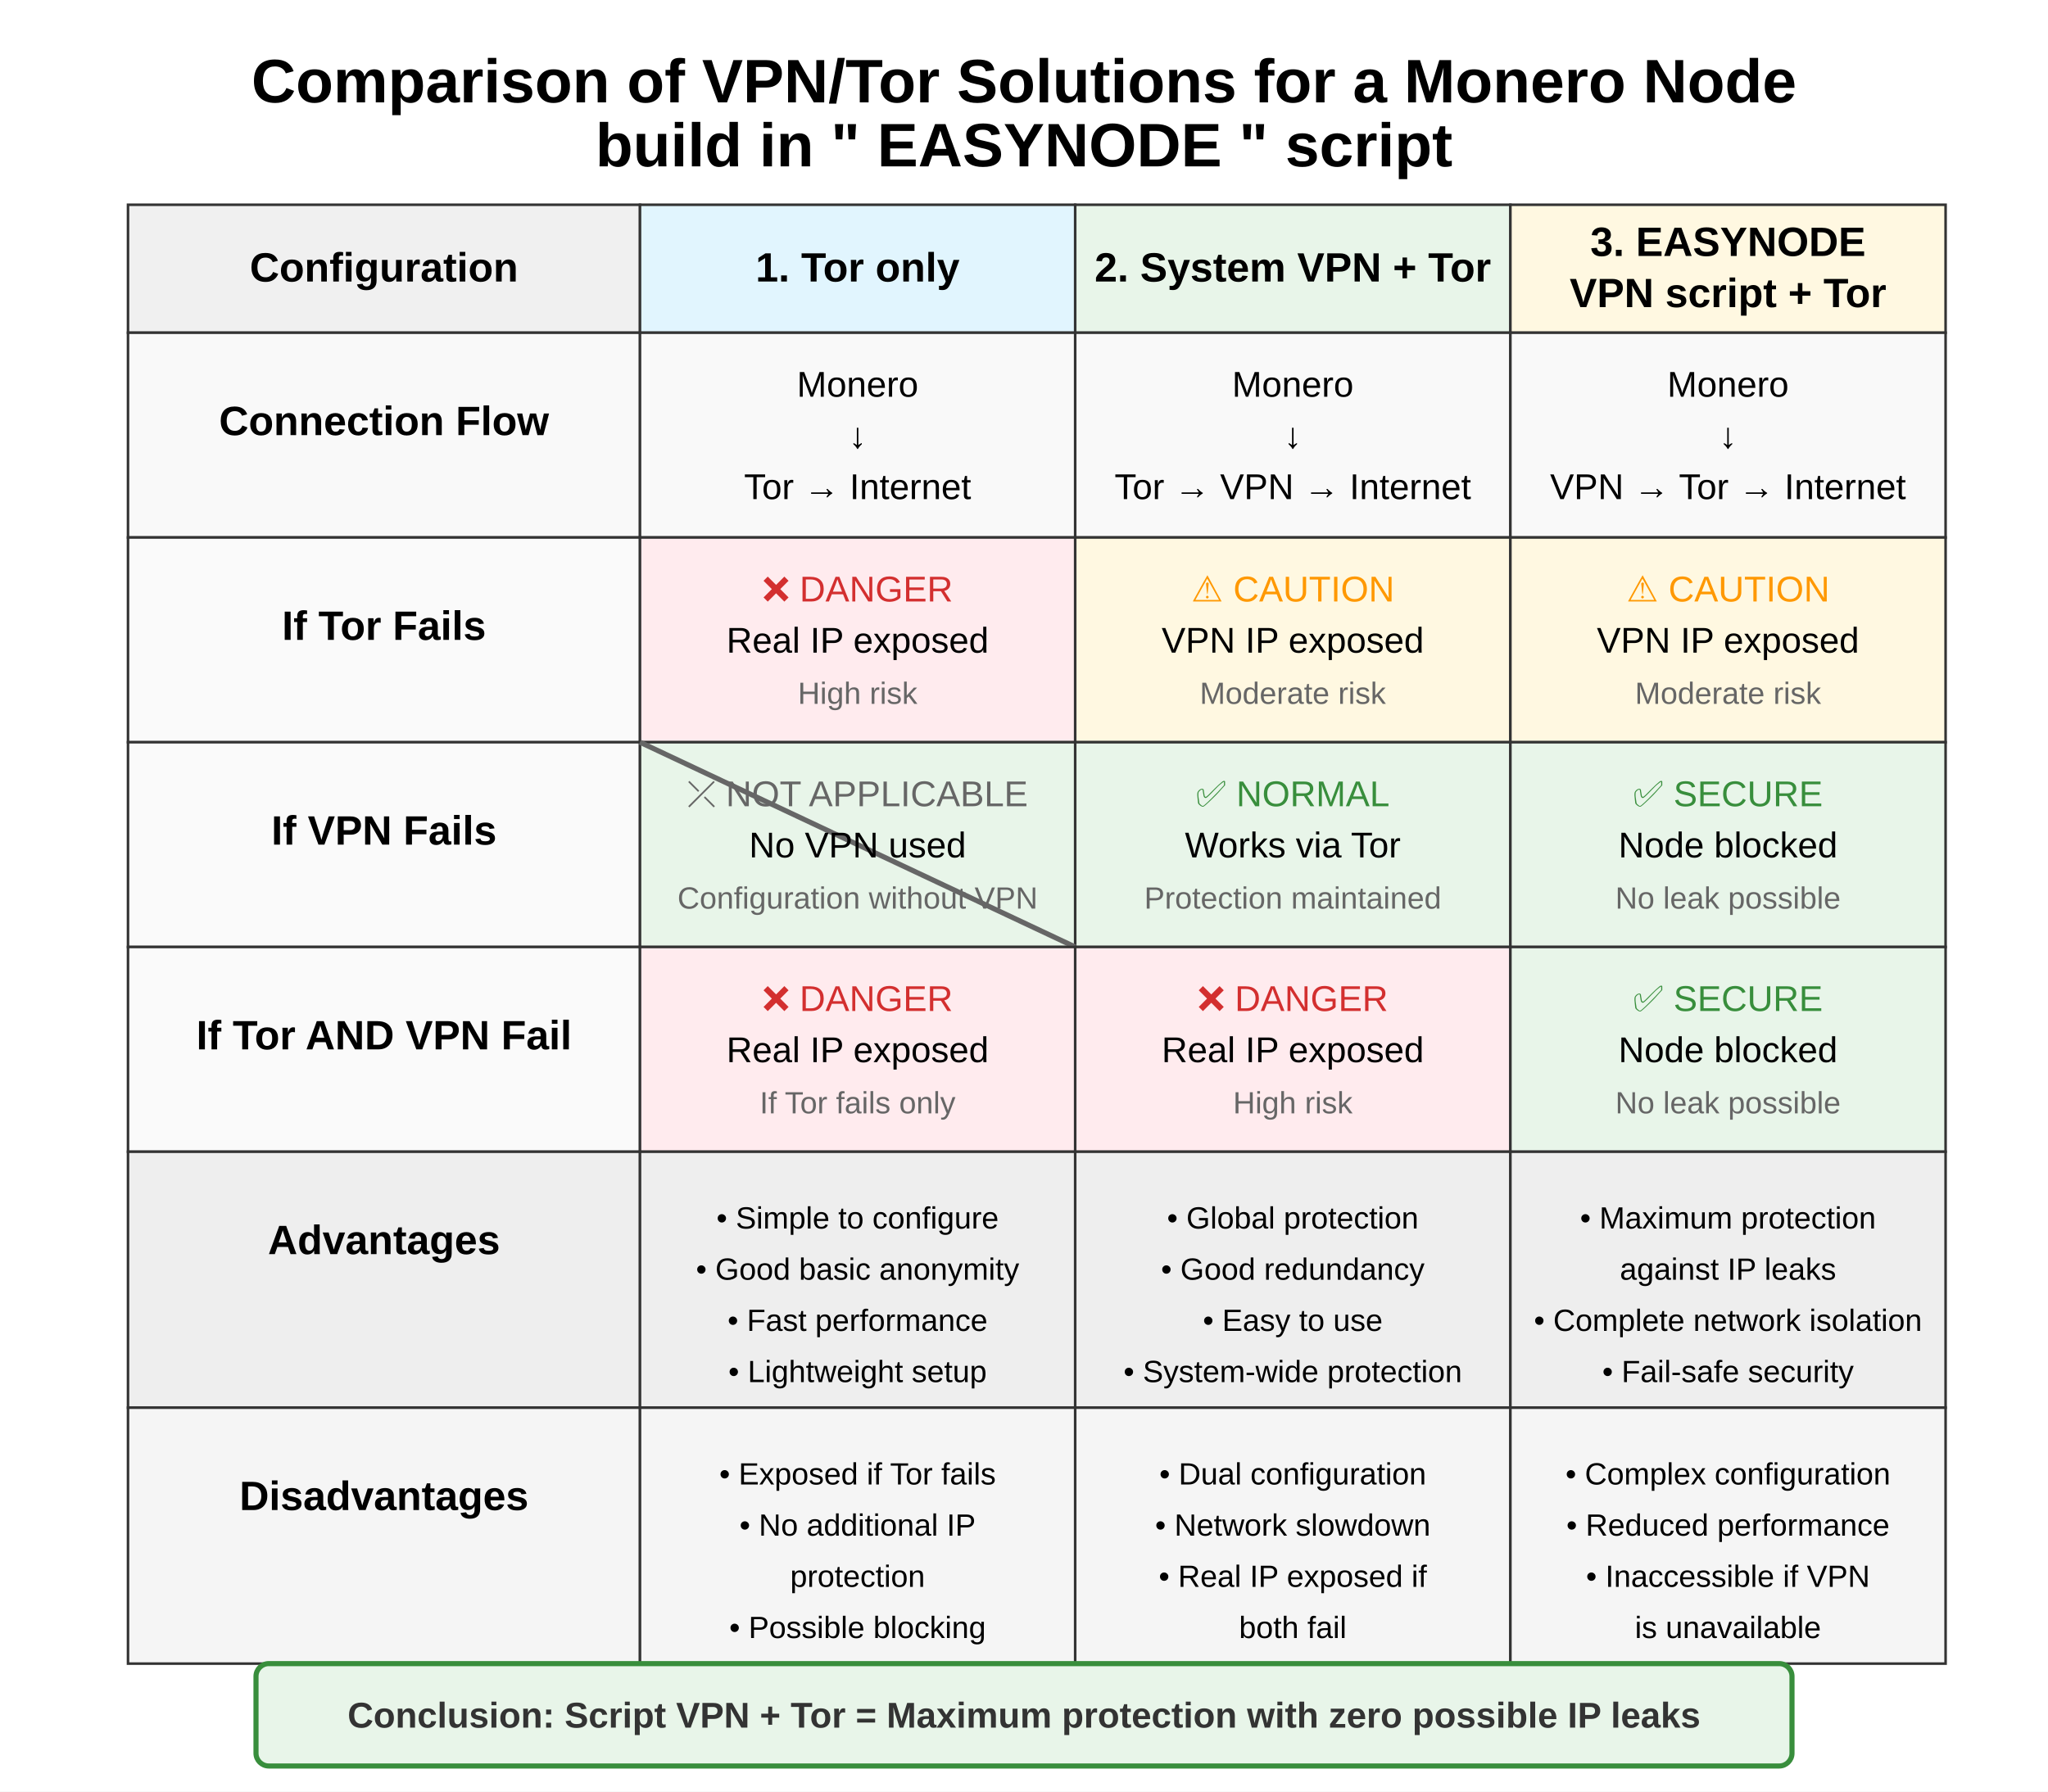
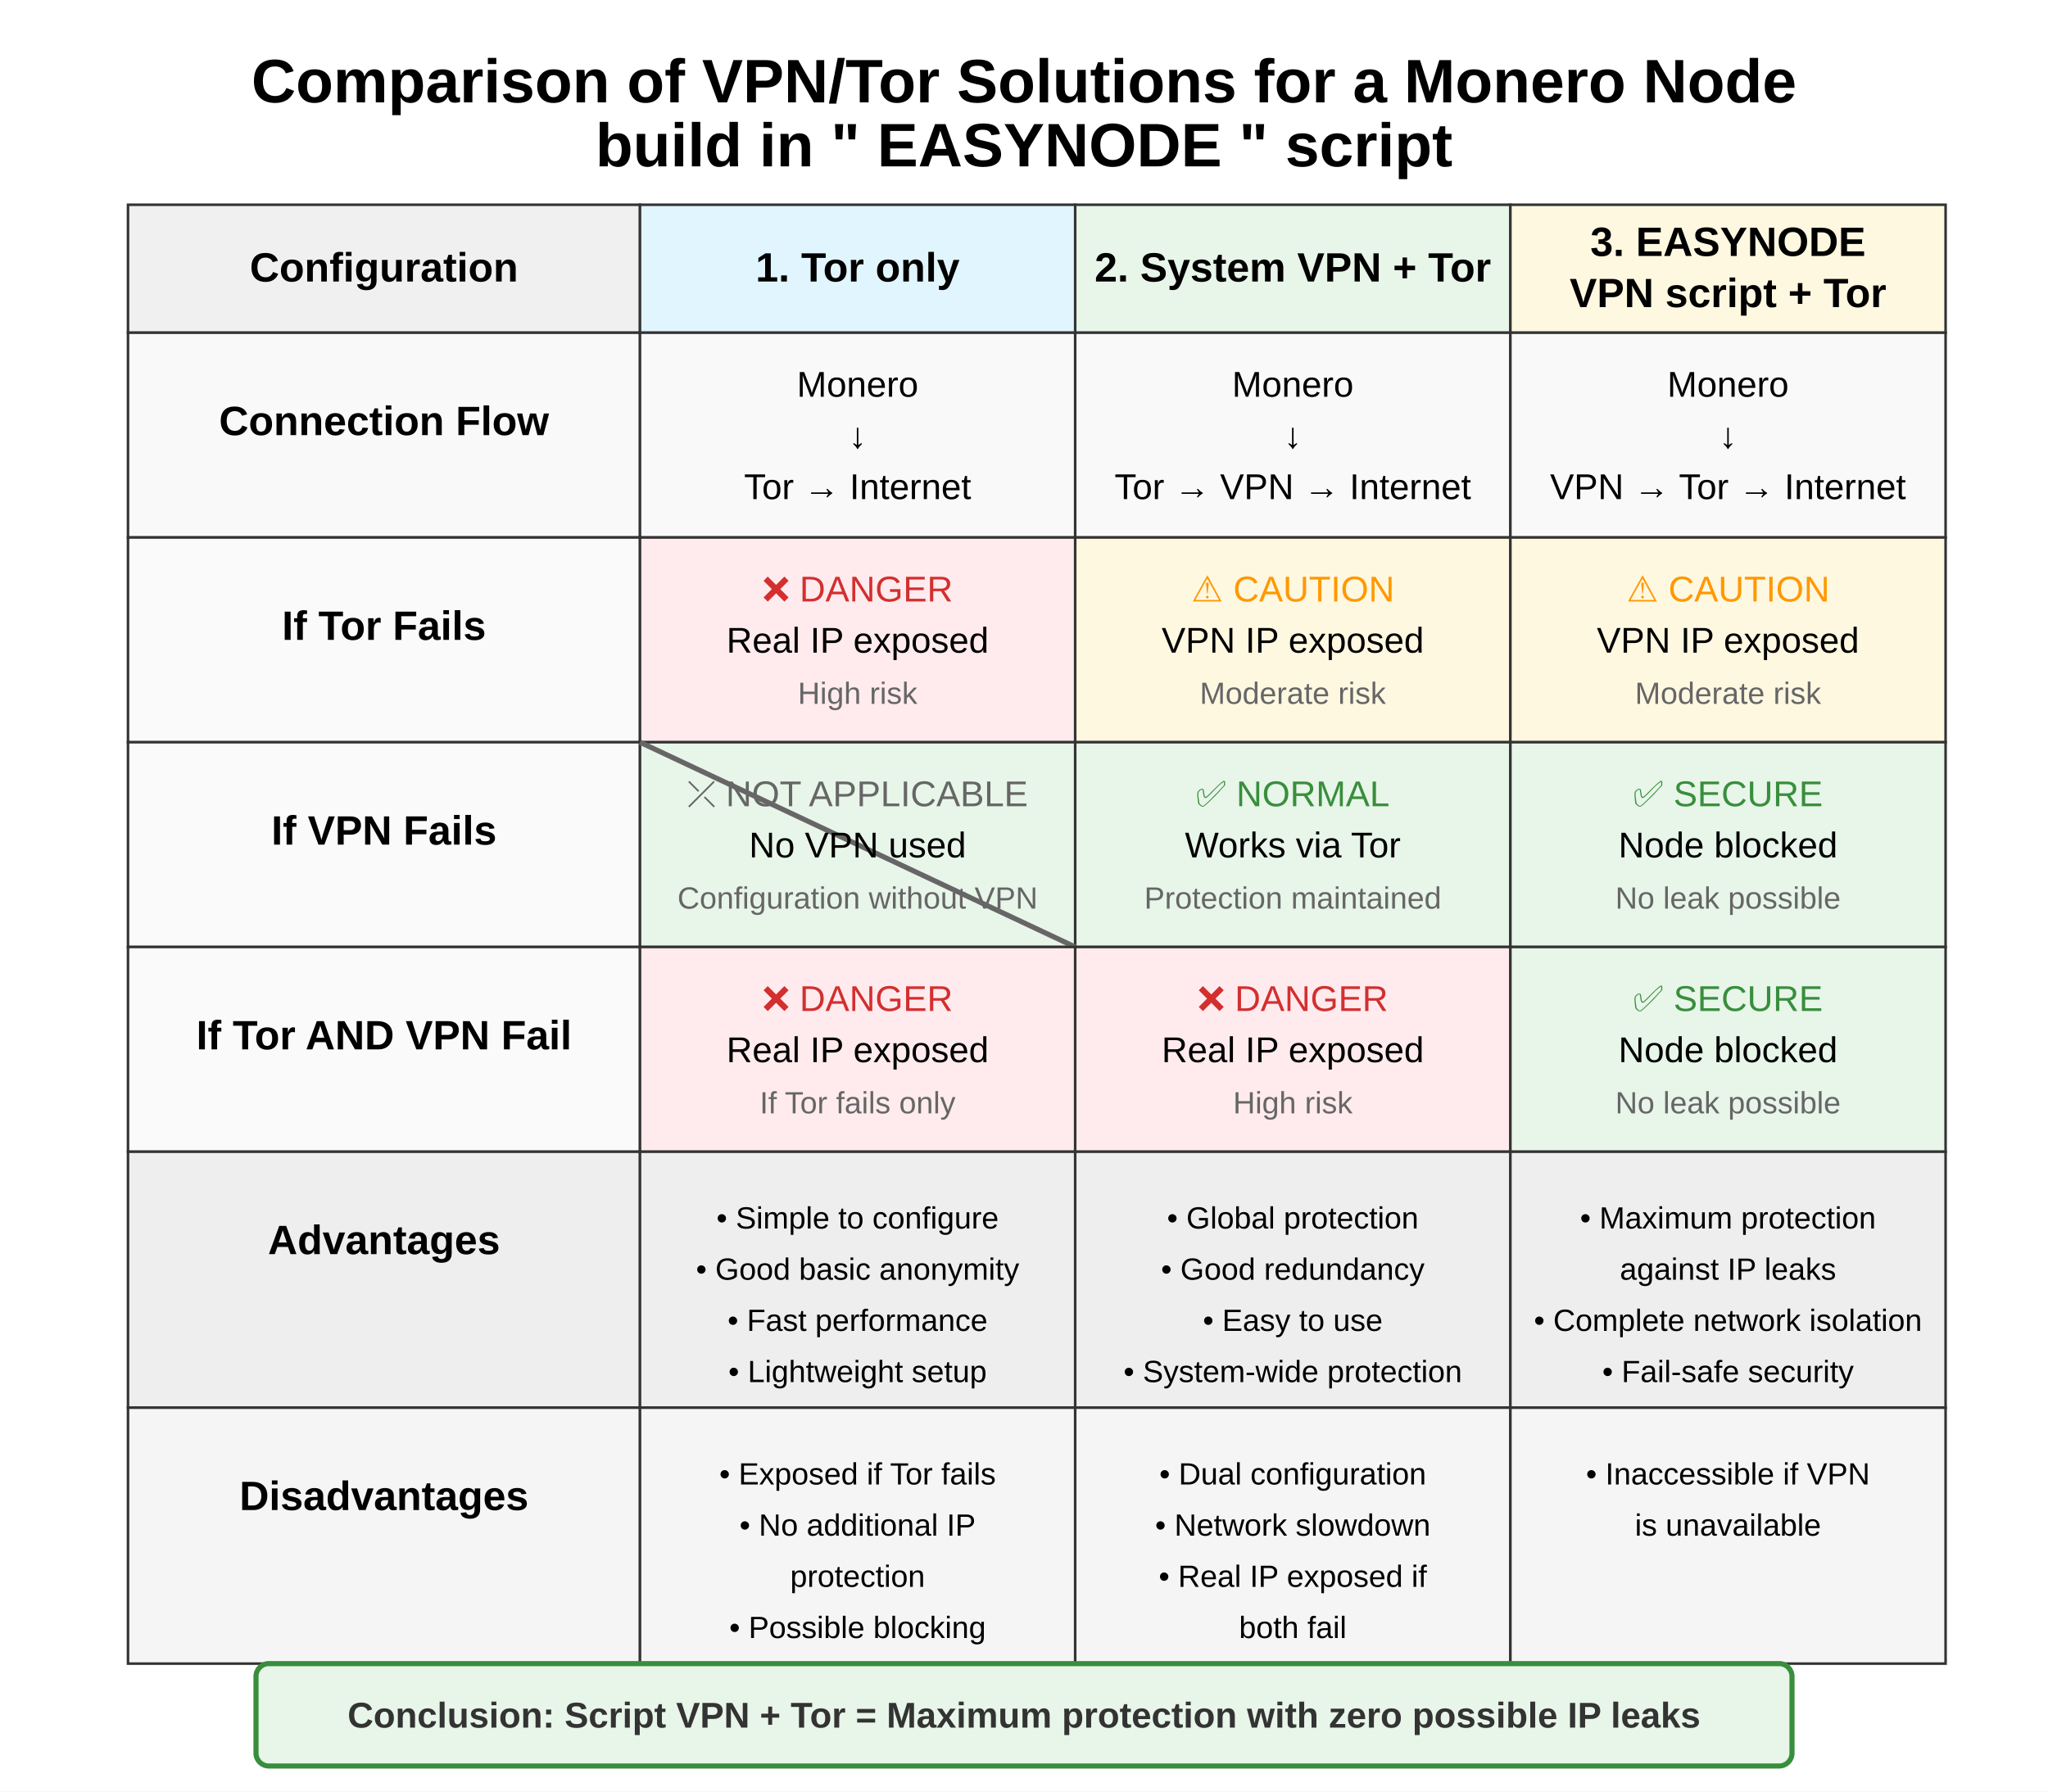
<svg xmlns="http://www.w3.org/2000/svg" viewBox="0 0 800 700">
  <rect width="800" height="700" fill="white" />
  <text x="400" y="40" font-family="Arial" font-size="24" font-weight="bold" text-anchor="middle">Comparison of VPN/Tor Solutions for a Monero Node</text>
  <text x="400" y="65" font-family="Arial" font-size="24" font-weight="bold" text-anchor="middle">build in " EASYNODE " script</text>
  <g transform="translate(50, 80)">
    <rect x="0" y="0" width="200" height="50" fill="#f0f0f0" stroke="#333" stroke-width="1" />
    <rect x="200" y="0" width="170" height="50" fill="#e1f5fe" stroke="#333" stroke-width="1" />
    <rect x="370" y="0" width="170" height="50" fill="#e8f5e9" stroke="#333" stroke-width="1" />
    <rect x="540" y="0" width="170" height="50" fill="#fff8e1" stroke="#333" stroke-width="1" />
    <text x="100" y="30" font-family="Arial" font-size="16" font-weight="bold" text-anchor="middle">Configuration</text>
    <text x="285" y="30" font-family="Arial" font-size="16" font-weight="bold" text-anchor="middle">1. Tor only</text>
    <text x="455" y="30" font-family="Arial" font-size="16" font-weight="bold" text-anchor="middle">2. System VPN + Tor</text>
    <text x="625" y="20" font-family="Arial" font-size="16" font-weight="bold" text-anchor="middle">3. EASYNODE</text>
    <text x="625" y="40" font-family="Arial" font-size="16" font-weight="bold" text-anchor="middle">VPN script + Tor</text>
    <rect x="0" y="50" width="200" height="80" fill="#f9f9f9" stroke="#333" stroke-width="1" />
    <rect x="200" y="50" width="170" height="80" fill="#f9f9f9" stroke="#333" stroke-width="1" />
    <rect x="370" y="50" width="170" height="80" fill="#f9f9f9" stroke="#333" stroke-width="1" />
    <rect x="540" y="50" width="170" height="80" fill="#f9f9f9" stroke="#333" stroke-width="1" />
    <text x="100" y="90" font-family="Arial" font-size="16" font-weight="bold" text-anchor="middle">Connection Flow</text>
    <text x="285" y="75" font-family="Arial" font-size="14" text-anchor="middle">Monero</text>
    <text x="285" y="95" font-family="Arial" font-size="14" text-anchor="middle">↓</text>
    <text x="285" y="115" font-family="Arial" font-size="14" text-anchor="middle">Tor → Internet</text>
    <text x="455" y="75" font-family="Arial" font-size="14" text-anchor="middle">Monero</text>
    <text x="455" y="95" font-family="Arial" font-size="14" text-anchor="middle">↓</text>
    <text x="455" y="115" font-family="Arial" font-size="14" text-anchor="middle">Tor → VPN → Internet</text>
    <text x="625" y="75" font-family="Arial" font-size="14" text-anchor="middle">Monero</text>
    <text x="625" y="95" font-family="Arial" font-size="14" text-anchor="middle">↓</text>
    <text x="625" y="115" font-family="Arial" font-size="14" text-anchor="middle">VPN → Tor → Internet</text>
    <rect x="0" y="130" width="200" height="80" fill="#fafafa" stroke="#333" stroke-width="1" />
    <rect x="200" y="130" width="170" height="80" fill="#ffebee" stroke="#333" stroke-width="1" />
    <rect x="370" y="130" width="170" height="80" fill="#fff8e1" stroke="#333" stroke-width="1" />
    <rect x="540" y="130" width="170" height="80" fill="#fff8e1" stroke="#333" stroke-width="1" />
    <text x="100" y="170" font-family="Arial" font-size="16" font-weight="bold" text-anchor="middle">If Tor Fails</text>
    <text x="285" y="155" font-family="Arial" font-size="14" text-anchor="middle" fill="#d32f2f">❌ DANGER</text>
    <text x="285" y="175" font-family="Arial" font-size="14" text-anchor="middle">Real IP exposed</text>
    <text x="285" y="195" font-family="Arial" font-size="12" text-anchor="middle" fill="#666">High risk</text>
    <text x="455" y="155" font-family="Arial" font-size="14" text-anchor="middle" fill="#ff9800">⚠️ CAUTION</text>
    <text x="455" y="175" font-family="Arial" font-size="14" text-anchor="middle">VPN IP exposed</text>
    <text x="455" y="195" font-family="Arial" font-size="12" text-anchor="middle" fill="#666">Moderate risk</text>
    <text x="625" y="155" font-family="Arial" font-size="14" text-anchor="middle" fill="#ff9800">⚠️ CAUTION</text>
    <text x="625" y="175" font-family="Arial" font-size="14" text-anchor="middle">VPN IP exposed</text>
    <text x="625" y="195" font-family="Arial" font-size="12" text-anchor="middle" fill="#666">Moderate risk</text>
    <rect x="0" y="210" width="200" height="80" fill="#fafafa" stroke="#333" stroke-width="1" />
    <rect x="200" y="210" width="170" height="80" fill="#e8f5e9" stroke="#333" stroke-width="1" />
    <rect x="370" y="210" width="170" height="80" fill="#e8f5e9" stroke="#333" stroke-width="1" />
    <rect x="540" y="210" width="170" height="80" fill="#e8f5e9" stroke="#333" stroke-width="1" />
    <text x="100" y="250" font-family="Arial" font-size="16" font-weight="bold" text-anchor="middle">If VPN Fails</text>
    <line x1="200" y1="210" x2="370" y2="290" stroke="#666" stroke-width="2" />
    <text x="285" y="235" font-family="Arial" font-size="14" text-anchor="middle" fill="#666">⤫ NOT APPLICABLE</text>
    <text x="285" y="255" font-family="Arial" font-size="14" text-anchor="middle">No VPN used</text>
    <text x="285" y="275" font-family="Arial" font-size="12" text-anchor="middle" fill="#666">Configuration without VPN</text>
    <text x="455" y="235" font-family="Arial" font-size="14" text-anchor="middle" fill="#388e3c">✅ NORMAL</text>
    <text x="455" y="255" font-family="Arial" font-size="14" text-anchor="middle">Works via Tor</text>
    <text x="455" y="275" font-family="Arial" font-size="12" text-anchor="middle" fill="#666">Protection maintained</text>
    <text x="625" y="235" font-family="Arial" font-size="14" text-anchor="middle" fill="#388e3c">✅ SECURE</text>
    <text x="625" y="255" font-family="Arial" font-size="14" text-anchor="middle">Node blocked</text>
    <text x="625" y="275" font-family="Arial" font-size="12" text-anchor="middle" fill="#666">No leak possible</text>
    <rect x="0" y="290" width="200" height="80" fill="#fafafa" stroke="#333" stroke-width="1" />
    <rect x="200" y="290" width="170" height="80" fill="#ffebee" stroke="#333" stroke-width="1" />
    <rect x="370" y="290" width="170" height="80" fill="#ffebee" stroke="#333" stroke-width="1" />
    <rect x="540" y="290" width="170" height="80" fill="#e8f5e9" stroke="#333" stroke-width="1" />
    <text x="100" y="330" font-family="Arial" font-size="16" font-weight="bold" text-anchor="middle">If Tor AND VPN Fail</text>
    <text x="285" y="315" font-family="Arial" font-size="14" text-anchor="middle" fill="#d32f2f">❌ DANGER</text>
    <text x="285" y="335" font-family="Arial" font-size="14" text-anchor="middle">Real IP exposed</text>
    <text x="285" y="355" font-family="Arial" font-size="12" text-anchor="middle" fill="#666">If Tor fails only</text>
    <text x="455" y="315" font-family="Arial" font-size="14" text-anchor="middle" fill="#d32f2f">❌ DANGER</text>
    <text x="455" y="335" font-family="Arial" font-size="14" text-anchor="middle">Real IP exposed</text>
    <text x="455" y="355" font-family="Arial" font-size="12" text-anchor="middle" fill="#666">High risk</text>
    <text x="625" y="315" font-family="Arial" font-size="14" text-anchor="middle" fill="#388e3c">✅ SECURE</text>
    <text x="625" y="335" font-family="Arial" font-size="14" text-anchor="middle">Node blocked</text>
    <text x="625" y="355" font-family="Arial" font-size="12" text-anchor="middle" fill="#666">No leak possible</text>
    <rect x="0" y="370" width="200" height="100" fill="#eeeeee" stroke="#333" stroke-width="1" />
    <rect x="200" y="370" width="170" height="100" fill="#eeeeee" stroke="#333" stroke-width="1" />
    <rect x="370" y="370" width="170" height="100" fill="#eeeeee" stroke="#333" stroke-width="1" />
    <rect x="540" y="370" width="170" height="100" fill="#eeeeee" stroke="#333" stroke-width="1" />
    <text x="100" y="410" font-family="Arial" font-size="16" font-weight="bold" text-anchor="middle">Advantages</text>
    <text x="285" y="400" font-family="Arial" font-size="12" text-anchor="middle">• Simple to configure</text>
    <text x="285" y="420" font-family="Arial" font-size="12" text-anchor="middle">• Good basic anonymity</text>
    <text x="285" y="440" font-family="Arial" font-size="12" text-anchor="middle">• Fast performance</text>
    <text x="285" y="460" font-family="Arial" font-size="12" text-anchor="middle">• Lightweight setup</text>
    <text x="455" y="400" font-family="Arial" font-size="12" text-anchor="middle">• Global protection</text>
    <text x="455" y="420" font-family="Arial" font-size="12" text-anchor="middle">• Good redundancy</text>
    <text x="455" y="440" font-family="Arial" font-size="12" text-anchor="middle">• Easy to use</text>
    <text x="455" y="460" font-family="Arial" font-size="12" text-anchor="middle">• System-wide protection</text>
    <text x="625" y="400" font-family="Arial" font-size="12" text-anchor="middle">• Maximum protection</text>
    <text x="625" y="420" font-family="Arial" font-size="12" text-anchor="middle">  against IP leaks</text>
    <text x="625" y="440" font-family="Arial" font-size="12" text-anchor="middle">• Complete network isolation</text>
    <text x="625" y="460" font-family="Arial" font-size="12" text-anchor="middle">• Fail-safe security</text>
    <rect x="0" y="470" width="200" height="100" fill="#f5f5f5" stroke="#333" stroke-width="1" />
    <rect x="200" y="470" width="170" height="100" fill="#f5f5f5" stroke="#333" stroke-width="1" />
    <rect x="370" y="470" width="170" height="100" fill="#f5f5f5" stroke="#333" stroke-width="1" />
    <rect x="540" y="470" width="170" height="100" fill="#f5f5f5" stroke="#333" stroke-width="1" />
    <text x="100" y="510" font-family="Arial" font-size="16" font-weight="bold" text-anchor="middle">Disadvantages</text>
    <text x="285" y="500" font-family="Arial" font-size="12" text-anchor="middle">• Exposed if Tor fails</text>
    <text x="285" y="520" font-family="Arial" font-size="12" text-anchor="middle">• No additional IP</text>
    <text x="285" y="540" font-family="Arial" font-size="12" text-anchor="middle">  protection</text>
    <text x="285" y="560" font-family="Arial" font-size="12" text-anchor="middle">• Possible blocking</text>
    <text x="455" y="500" font-family="Arial" font-size="12" text-anchor="middle">• Dual configuration</text>
    <text x="455" y="520" font-family="Arial" font-size="12" text-anchor="middle">• Network slowdown</text>
    <text x="455" y="540" font-family="Arial" font-size="12" text-anchor="middle">• Real IP exposed if</text>
    <text x="455" y="560" font-family="Arial" font-size="12" text-anchor="middle">  both fail</text>
-     <text x="625" y="500" font-family="Arial" font-size="12" text-anchor="middle">• Complex configuration</text>
-     <text x="625" y="520" font-family="Arial" font-size="12" text-anchor="middle">• Reduced performance</text>
-     <text x="625" y="540" font-family="Arial" font-size="12" text-anchor="middle">• Inaccessible if VPN</text>
-     <text x="625" y="560" font-family="Arial" font-size="12" text-anchor="middle">  is unavailable</text>
+     <text x="625" y="500" font-family="Arial" font-size="12" text-anchor="middle">• Inaccessible if VPN</text>
+     <text x="625" y="520" font-family="Arial" font-size="12" text-anchor="middle">  is unavailable</text>
  </g>
  <rect x="100" y="650" width="600" height="40" rx="5" fill="#e8f5e9" stroke="#388e3c" stroke-width="2" />
  <text x="400" y="675" font-family="Arial" font-size="14" font-weight="bold" text-anchor="middle" fill="#333">
    Conclusion: Script VPN + Tor = Maximum protection with zero possible IP leaks
  </text>
</svg>
